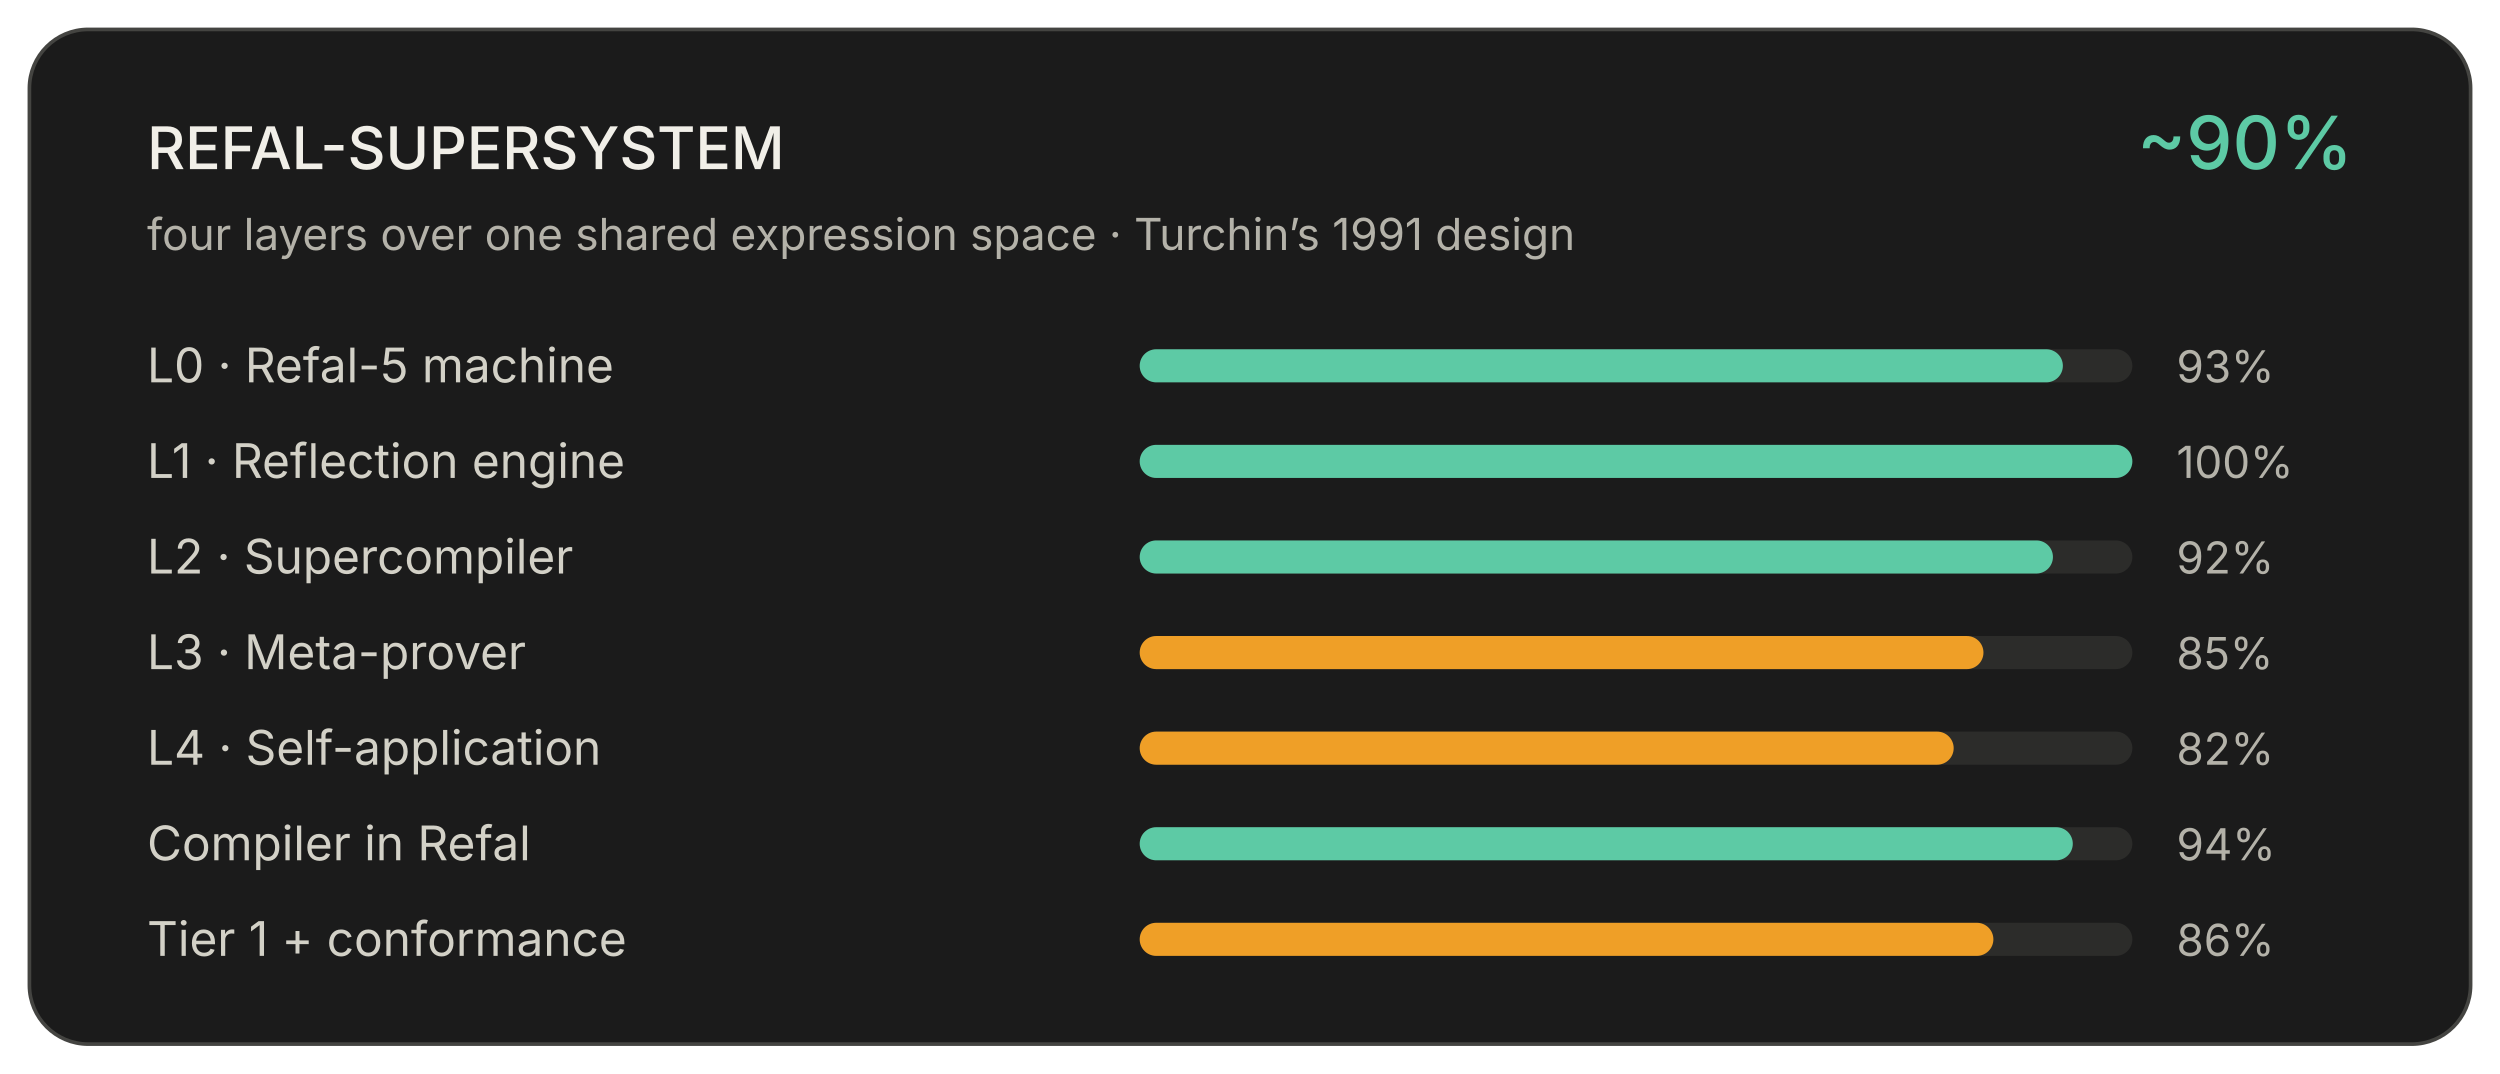
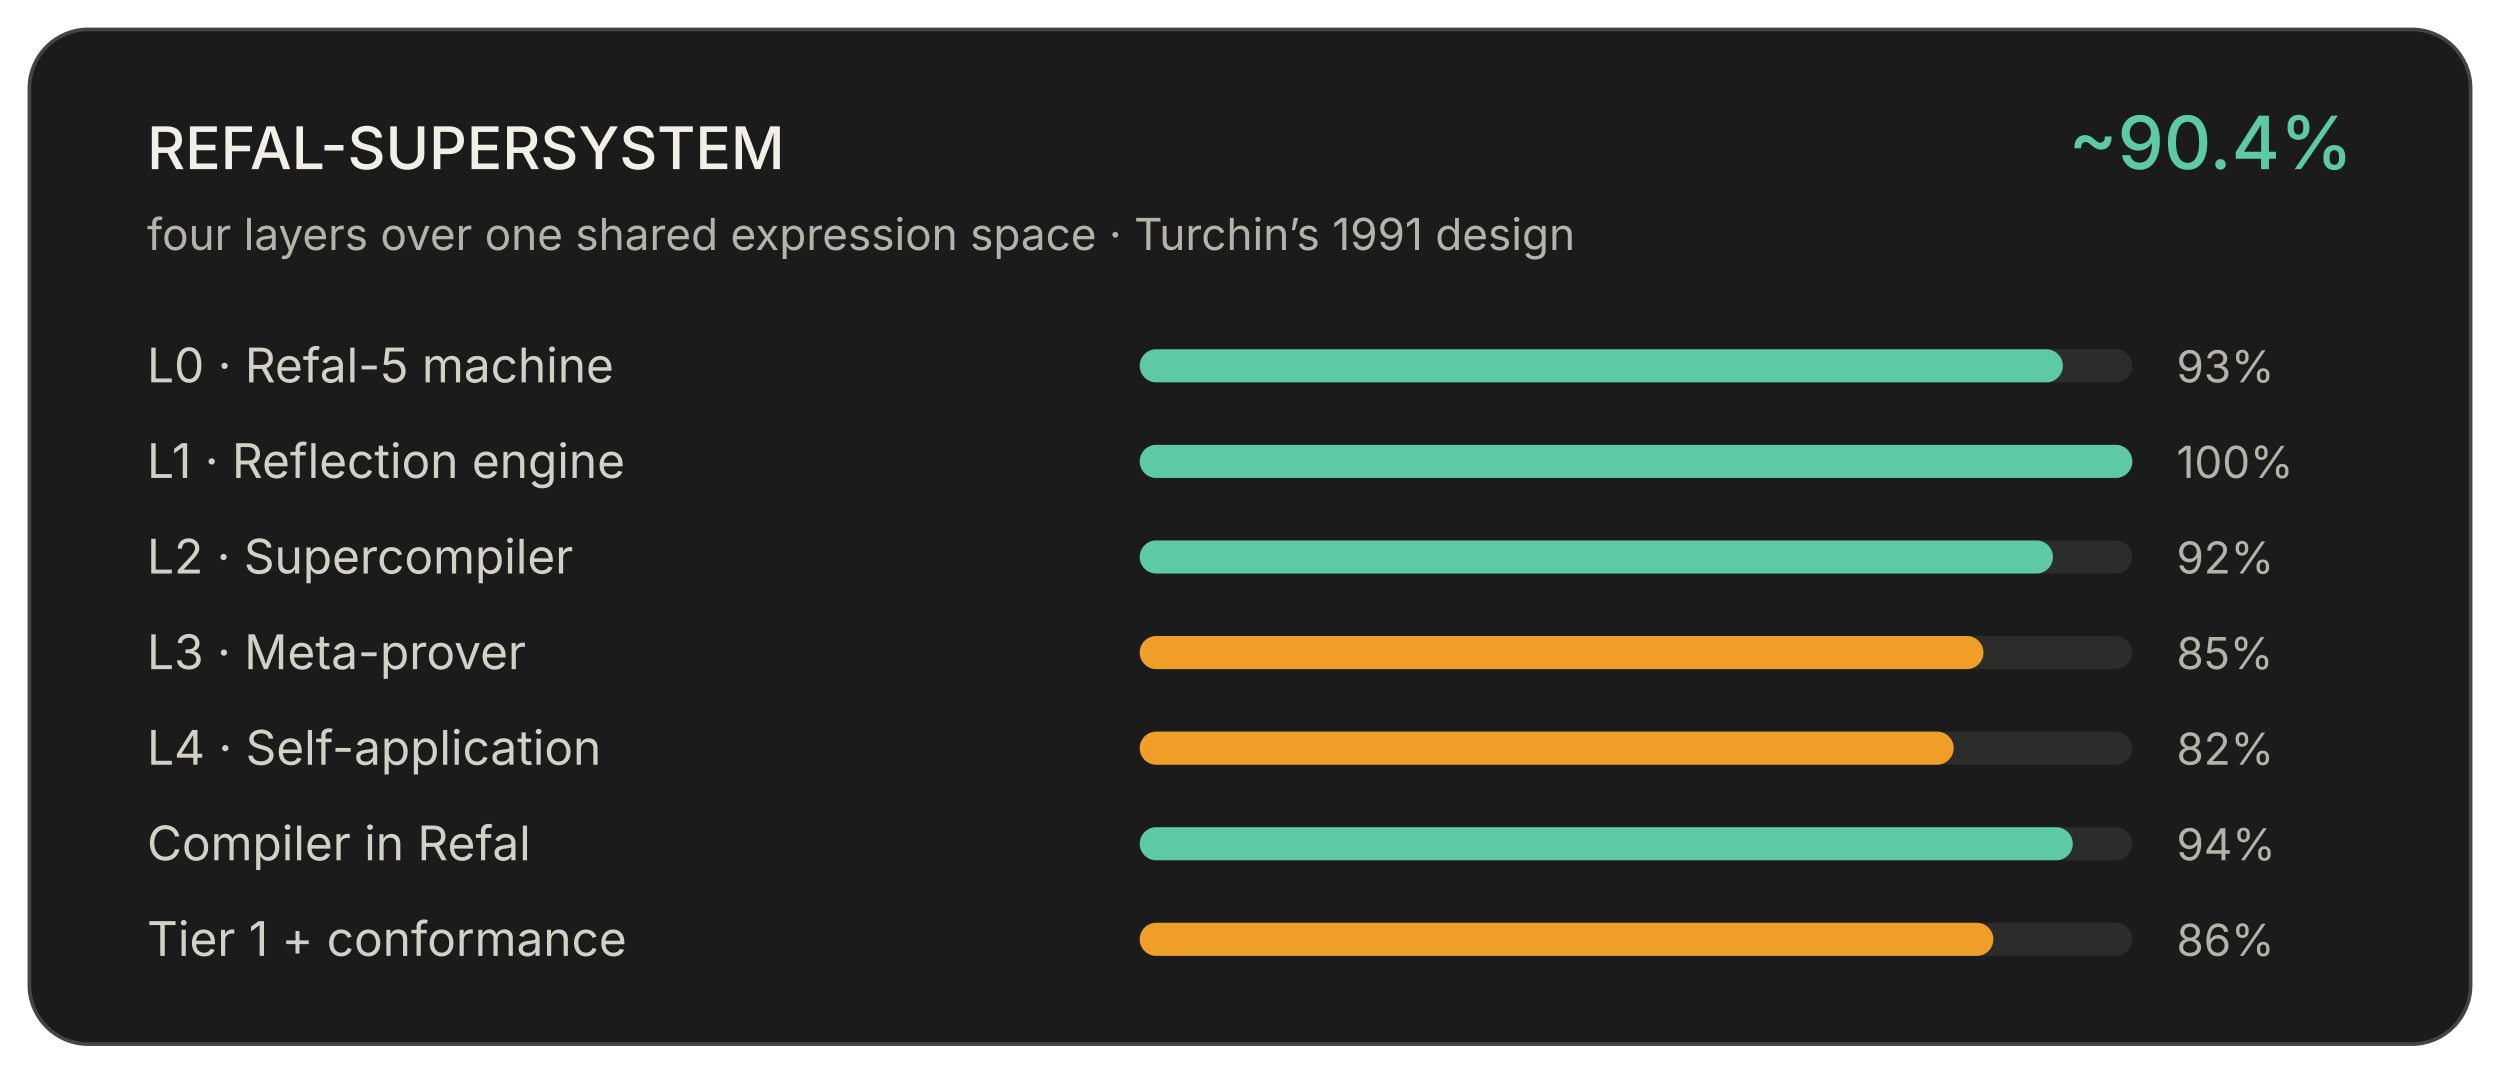
<svg xmlns="http://www.w3.org/2000/svg" viewBox="0 0 680 292" width="100%" role="img">
  <rect x="8" y="8" width="664" height="276" rx="16" fill="#1B1B1B" stroke="#444441" stroke-width="1" />
  <text x="40" y="46" font-family="system-ui,-apple-system,Segoe UI,sans-serif" font-size="16" font-weight="500" fill="#F1EFE8">REFAL-SUPERSYSTEM</text>
-   <text x="640" y="46" text-anchor="end" font-family="system-ui,-apple-system,Segoe UI,sans-serif" font-size="20" font-weight="500" fill="#5DCAA5">~90%</text>
+   <text x="640" y="46" text-anchor="end" font-family="system-ui,-apple-system,Segoe UI,sans-serif" font-size="20" font-weight="500" fill="#5DCAA5">~90.4%</text>
  <text x="40" y="68" font-family="system-ui,-apple-system,Segoe UI,sans-serif" font-size="12" fill="#B4B2A9">four layers over one shared expression space · Turchin’s 1991 design</text>
  <text x="40" y="104" font-family="system-ui,-apple-system,Segoe UI,sans-serif" font-size="13" fill="#D3D1C7">L0 · Refal-5 machine</text>
  <rect x="310" y="95" width="270" height="9" rx="4.5" fill="#2C2C2A" />
  <rect x="310" y="95" width="251.1" height="9" rx="4.5" fill="#5DCAA5" />
  <text x="592" y="104" font-family="system-ui,-apple-system,Segoe UI,sans-serif" font-size="12" fill="#B4B2A9">93%</text>
  <text x="40" y="130" font-family="system-ui,-apple-system,Segoe UI,sans-serif" font-size="13" fill="#D3D1C7">L1 · Reflection engine</text>
  <rect x="310" y="121" width="270" height="9" rx="4.5" fill="#2C2C2A" />
  <rect x="310" y="121" width="270.0" height="9" rx="4.5" fill="#5DCAA5" />
  <text x="592" y="130" font-family="system-ui,-apple-system,Segoe UI,sans-serif" font-size="12" fill="#B4B2A9">100%</text>
  <text x="40" y="156" font-family="system-ui,-apple-system,Segoe UI,sans-serif" font-size="13" fill="#D3D1C7">L2 · Supercompiler</text>
  <rect x="310" y="147" width="270" height="9" rx="4.5" fill="#2C2C2A" />
  <rect x="310" y="147" width="248.4" height="9" rx="4.5" fill="#5DCAA5" />
  <text x="592" y="156" font-family="system-ui,-apple-system,Segoe UI,sans-serif" font-size="12" fill="#B4B2A9">92%</text>
  <text x="40" y="182" font-family="system-ui,-apple-system,Segoe UI,sans-serif" font-size="13" fill="#D3D1C7">L3 · Meta-prover</text>
  <rect x="310" y="173" width="270" height="9" rx="4.5" fill="#2C2C2A" />
  <rect x="310" y="173" width="229.5" height="9" rx="4.5" fill="#EF9F27" />
  <text x="592" y="182" font-family="system-ui,-apple-system,Segoe UI,sans-serif" font-size="12" fill="#B4B2A9">85%</text>
  <text x="40" y="208" font-family="system-ui,-apple-system,Segoe UI,sans-serif" font-size="13" fill="#D3D1C7">L4 · Self-application</text>
  <rect x="310" y="199" width="270" height="9" rx="4.5" fill="#2C2C2A" />
  <rect x="310" y="199" width="221.4" height="9" rx="4.5" fill="#EF9F27" />
  <text x="592" y="208" font-family="system-ui,-apple-system,Segoe UI,sans-serif" font-size="12" fill="#B4B2A9">82%</text>
  <text x="40" y="234" font-family="system-ui,-apple-system,Segoe UI,sans-serif" font-size="13" fill="#D3D1C7">Compiler in Refal</text>
  <rect x="310" y="225" width="270" height="9" rx="4.5" fill="#2C2C2A" />
  <rect x="310" y="225" width="253.8" height="9" rx="4.5" fill="#5DCAA5" />
  <text x="592" y="234" font-family="system-ui,-apple-system,Segoe UI,sans-serif" font-size="12" fill="#B4B2A9">94%</text>
  <text x="40" y="260" font-family="system-ui,-apple-system,Segoe UI,sans-serif" font-size="13" fill="#D3D1C7">Tier 1 + conformance</text>
  <rect x="310" y="251" width="270" height="9" rx="4.5" fill="#2C2C2A" />
  <rect x="310" y="251" width="232.2" height="9" rx="4.5" fill="#EF9F27" />
  <text x="592" y="260" font-family="system-ui,-apple-system,Segoe UI,sans-serif" font-size="12" fill="#B4B2A9">86%</text>
</svg>
